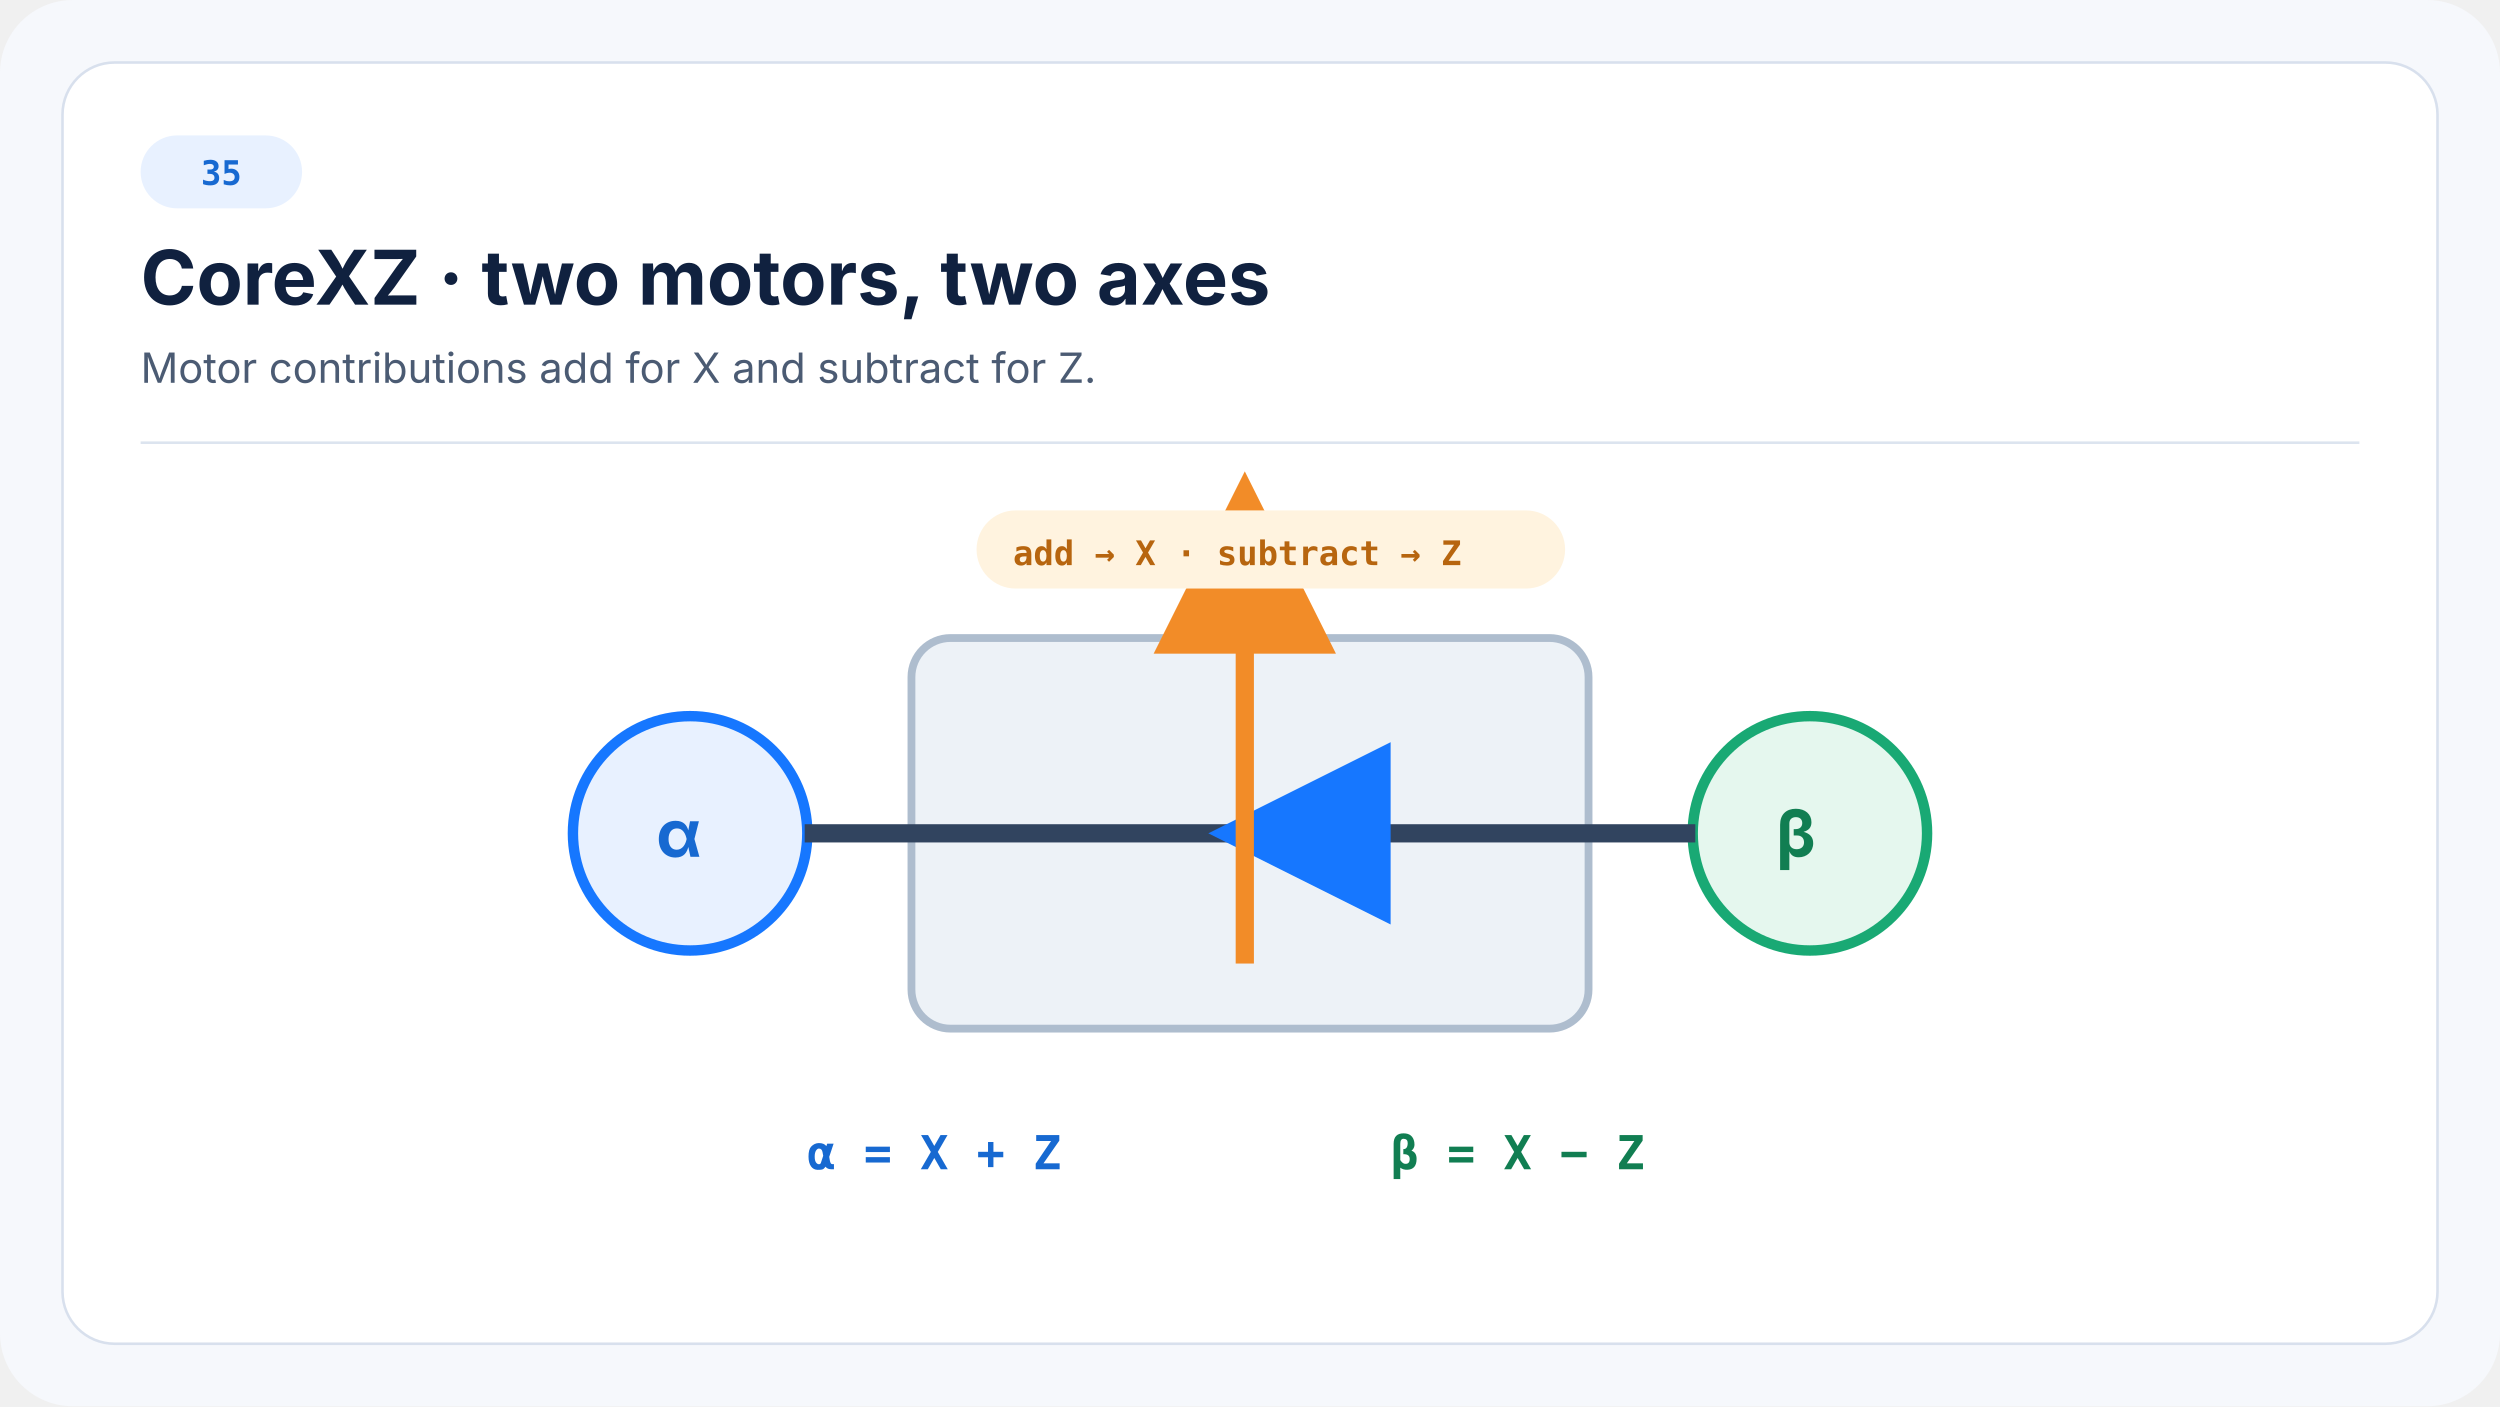
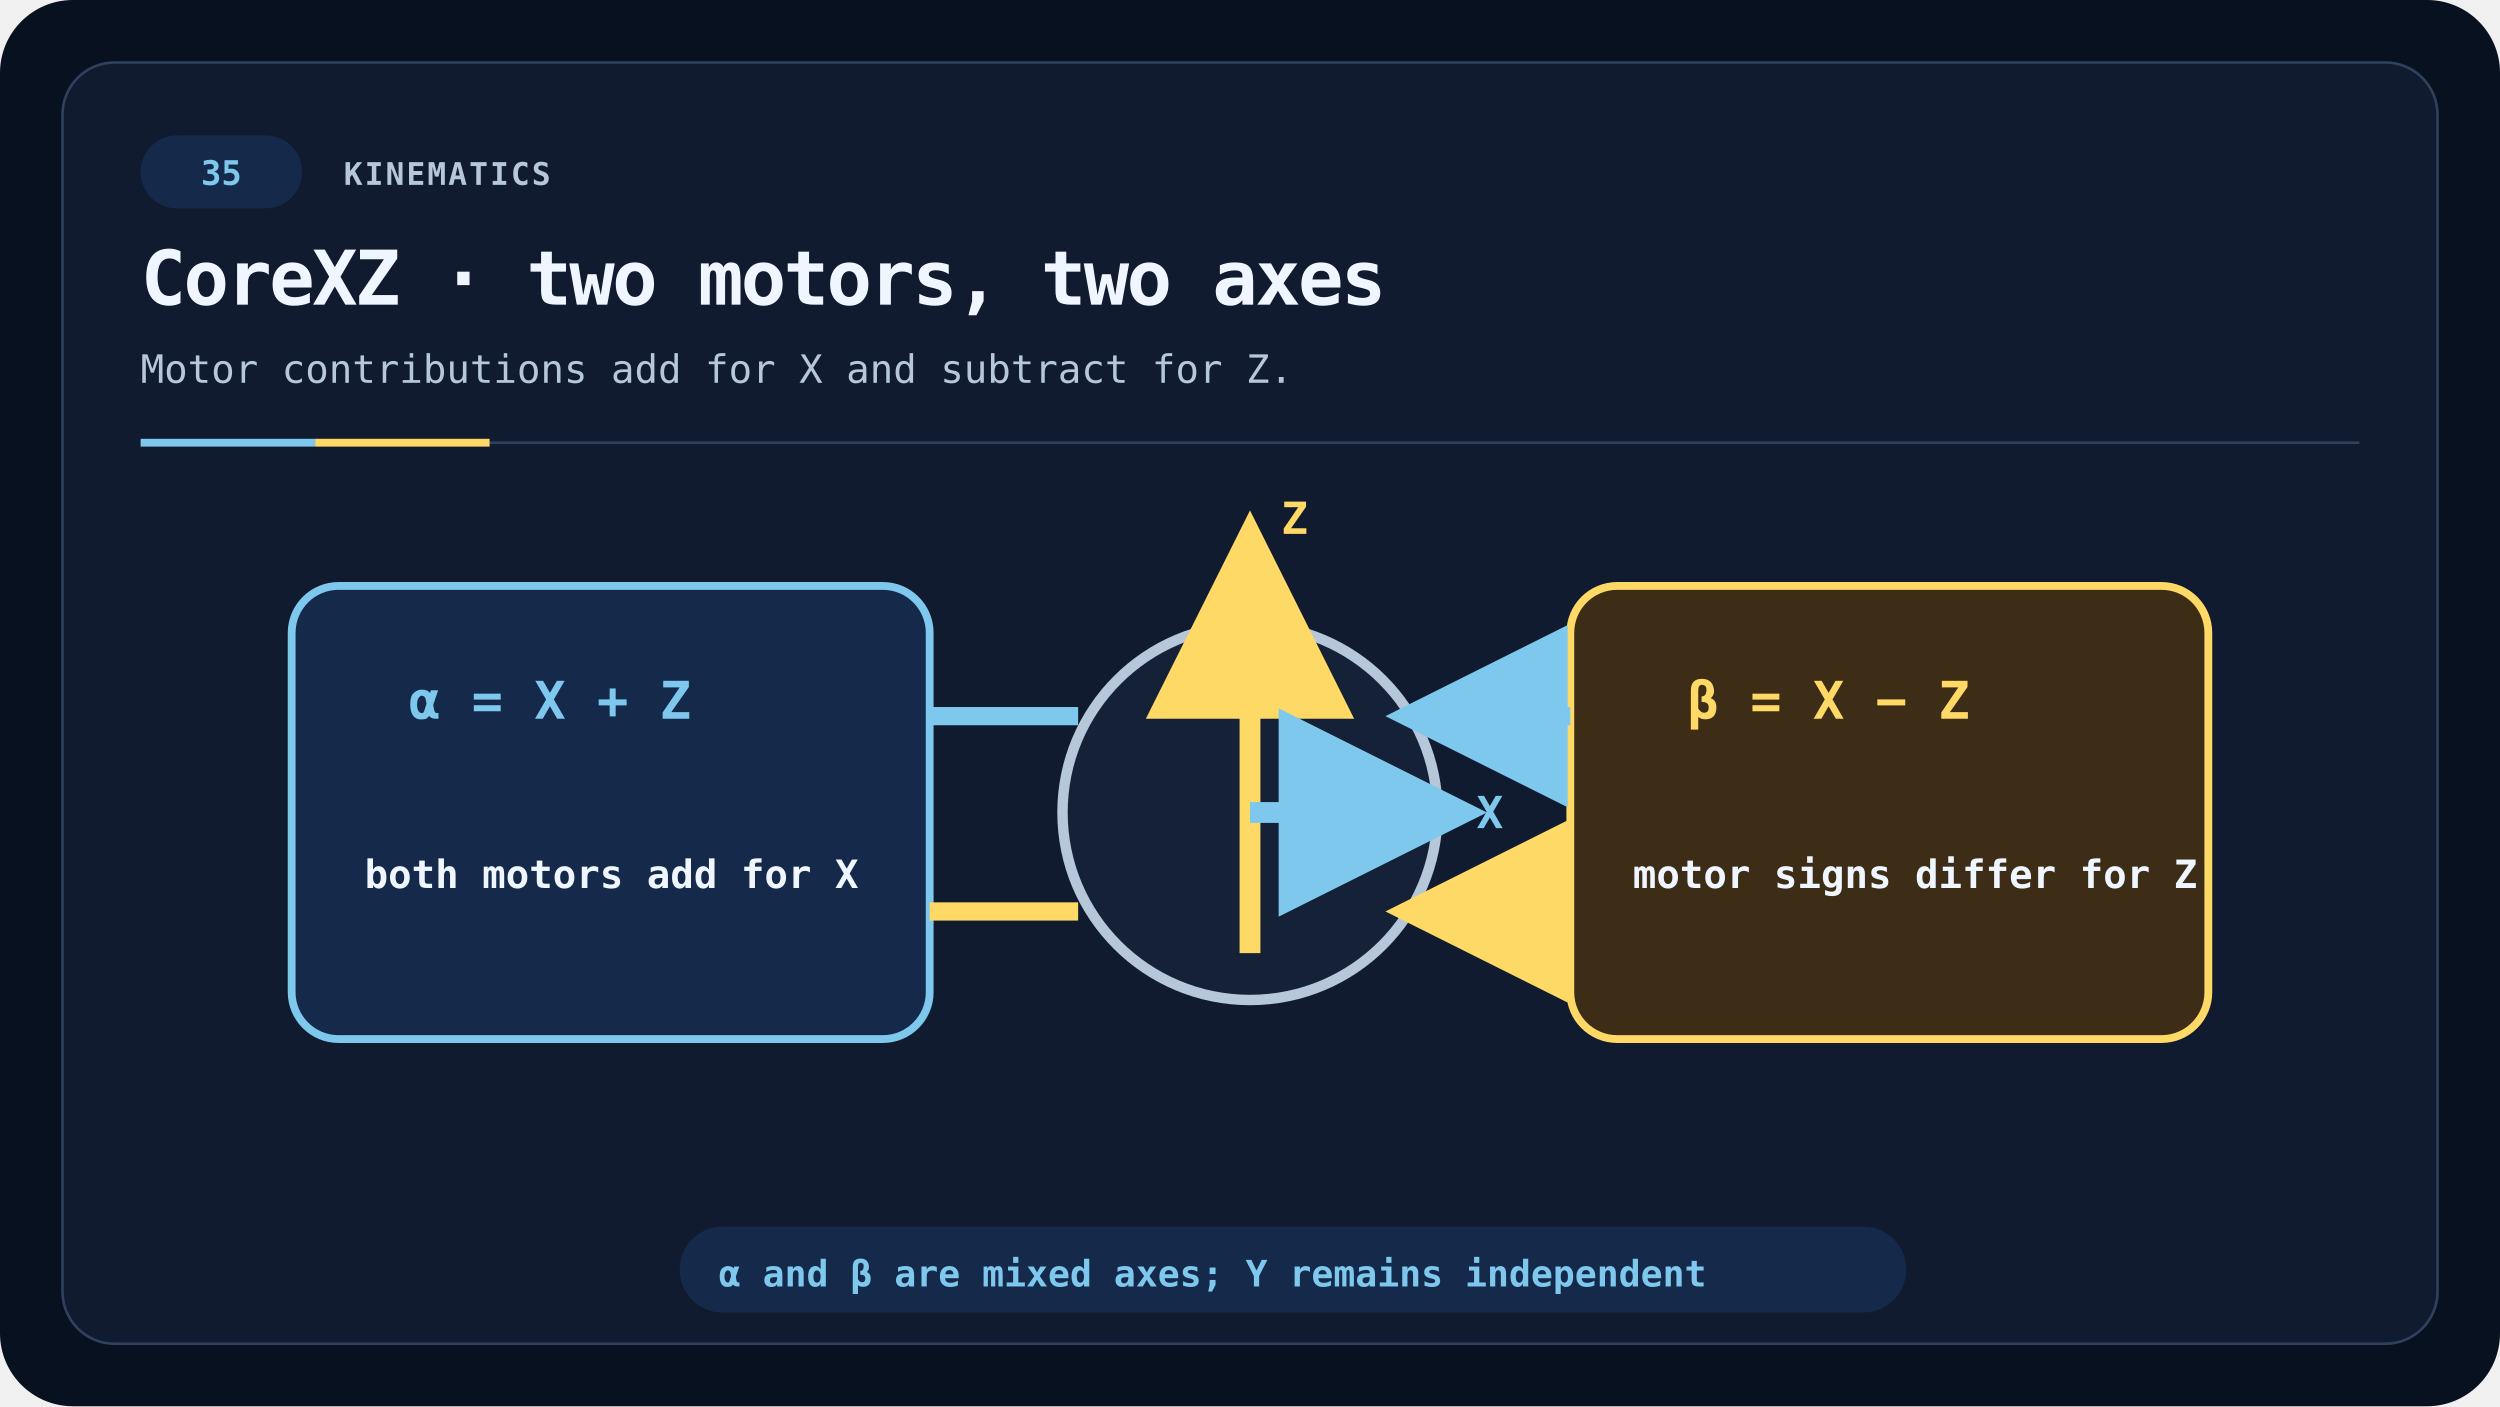
<svg xmlns="http://www.w3.org/2000/svg" viewBox="0 0 960 540" role="img" aria-labelledby="title-35-corexz-mixing desc-35-corexz-mixing">
  <defs>
+     <style>@font-face{font-family:'Smoothie Technical';src:url('fonts/JetBrainsMono-Regular.ttf') format('truetype');font-weight:400;}@font-face{font-family:'Smoothie Technical';src:url('fonts/JetBrainsMono-SemiBold.ttf') format('truetype');font-weight:700;}</style>
    <marker id="blue" markerWidth="10" markerHeight="10" refX="8" refY="5" orient="auto">
-       <path d="M0,0 L10,5 L0,10 z" fill="#1677ff" />
+       <path d="M0,0 L10,5 L0,10 z" fill="#7ec8ed" />
    </marker>
    <marker id="green" markerWidth="10" markerHeight="10" refX="8" refY="5" orient="auto">
-       <path d="M0,0 L10,5 L0,10 z" fill="#19a974" />
+       <path d="M0,0 L10,5 L0,10 z" fill="#ffd966" />
    </marker>
    <marker id="orange" markerWidth="10" markerHeight="10" refX="8" refY="5" orient="auto">
-       <path d="M0,0 L10,5 L0,10 z" fill="#f28c28" />
+       <path d="M0,0 L10,5 L0,10 z" fill="#ffd966" />
    </marker>
    <filter id="shadow" x="-20%" y="-20%" width="140%" height="140%">
      <feDropShadow dx="0" dy="5" stdDeviation="8" flood-color="#172033" flood-opacity=".14" />
    </filter>
  </defs>
-   <rect width="960" height="540" rx="28" fill="#f6f8fc" />
-   <rect x="24" y="24" width="912" height="492" rx="20" fill="#fff" stroke="#d8e0ed" />
-   <rect x="54" y="52" width="62" height="28" rx="14" fill="#e8f1ff" />
-   <text x="85" y="71" text-anchor="middle" font-family="ui-monospace, SFMono-Regular, Menlo, monospace" font-size="13" font-weight="700" fill="#1769d1">35</text>
-   <text x="54" y="117" font-family="Inter, Arial, sans-serif" font-size="29" font-weight="750" fill="#10213f">CoreXZ · two motors, two axes</text>
-   <text x="54" y="147" font-family="Inter, Arial, sans-serif" font-size="16" fill="#4b5b73">Motor contributions add for X and subtract for Z.</text>
-   <line x1="54" y1="170" x2="906" y2="170" stroke="#dce4ef" />
-   <rect x="350" y="245" width="260" height="150" rx="15" fill="#edf2f7" stroke="#aebdce" stroke-width="3" />
-   <circle cx="265" cy="320" r="45" fill="#e8f1ff" stroke="#1677ff" stroke-width="4" />
-   <circle cx="695" cy="320" r="45" fill="#e5f7ee" stroke="#19a974" stroke-width="4" />
-   <path d="M309 320 H478 M651 320 H478" stroke="#31445f" stroke-width="7" marker-end="url(#blue)" />
-   <path d="M478 370 V195" stroke="#f28c28" stroke-width="7" marker-end="url(#orange)" />
-   <text x="252" y="329" font-family="Inter, Arial, sans-serif" font-size="25" font-weight="650" fill="#1769d1">α</text>
-   <text x="682" y="329" font-family="Inter, Arial, sans-serif" font-size="25" font-weight="650" fill="#117e52">β</text>
-   <text x="310" y="449" font-family="ui-monospace, SFMono-Regular, Menlo, monospace" font-size="18" font-weight="700" fill="#1769d1">α = X + Z</text>
-   <text x="534" y="449" font-family="ui-monospace, SFMono-Regular, Menlo, monospace" font-size="18" font-weight="700" fill="#117e52">β = X − Z</text>
-   <rect x="375" y="196" width="226" height="30" rx="15" fill="#fff3df" />
-   <text x="389" y="217" font-family="ui-monospace, SFMono-Regular, Menlo, monospace" font-size="13" font-weight="700" fill="#b7650f">add → X · subtract → Z</text>
+   <rect width="960" height="540" rx="28" fill="#07111f" />
+   <rect x="24" y="24" width="912" height="492" rx="20" fill="#101b2f" stroke="#30415e" />
+   <rect x="54" y="52" width="62" height="28" rx="14" fill="#152a4b" />
+   <text x="85" y="71" text-anchor="middle" font-family="'Smoothie Technical', 'JetBrains Mono', 'DejaVu Sans Mono', monospace" font-size="13" font-weight="700" fill="#7ec8ed">35</text>
+   <text x="132" y="71" font-family="'Smoothie Technical', 'JetBrains Mono', 'DejaVu Sans Mono', monospace" font-size="12" font-weight="700" letter-spacing=".8" fill="#b6c7da">KINEMATICS</text>
+   <text x="54" y="117" font-family="'Smoothie Technical', 'JetBrains Mono', 'DejaVu Sans Mono', monospace" font-size="29" font-weight="700" letter-spacing="-1" fill="#f0f6ff">CoreXZ · two motors, two axes</text>
+   <text x="54" y="147" font-family="'Smoothie Technical', 'JetBrains Mono', 'DejaVu Sans Mono', monospace" font-size="15" fill="#b6c7da">Motor contributions add for X and subtract for Z.</text>
+   <line x1="54" y1="170" x2="906" y2="170" stroke="#30415e" />
+   <path d="M54 170 H121" stroke="#7ec8ed" stroke-width="3" />
+   <path d="M121 170 H188" stroke="#ffd966" stroke-width="3" />
+   <rect x="112" y="225" width="245" height="174" rx="18" fill="#152a4b" stroke="#7ec8ed" stroke-width="3" />
+   <rect x="603" y="225" width="245" height="174" rx="18" fill="#3d2c16" stroke="#ffd966" stroke-width="3" />
+   <circle cx="480" cy="312" r="72" fill="#152137" stroke="#b6c7da" stroke-width="4" />
+   <path d="M357 275 H414 M603 275 H546" stroke="#7ec8ed" stroke-width="7" marker-end="url(#blue)" />
+   <path d="M357 350 H414 M603 350 H546" stroke="#ffd966" stroke-width="7" marker-end="url(#orange)" />
+   <text x="157" y="276" font-family="'Smoothie Technical', 'JetBrains Mono', 'DejaVu Sans Mono', monospace" font-size="20" font-weight="700" fill="#7ec8ed">α = X + Z</text>
+   <text x="648" y="276" font-family="'Smoothie Technical', 'JetBrains Mono', 'DejaVu Sans Mono', monospace" font-size="20" font-weight="700" fill="#ffd966">β = X − Z</text>
+   <text x="140" y="341" font-family="'Smoothie Technical', 'JetBrains Mono', 'DejaVu Sans Mono', monospace" font-size="15" font-weight="700" fill="#f0f6ff">both motors add for X</text>
+   <text x="627" y="341" font-family="'Smoothie Technical', 'JetBrains Mono', 'DejaVu Sans Mono', monospace" font-size="15" font-weight="700" fill="#f0f6ff">motor signs differ for Z</text>
+   <path d="M480 366 V212" stroke="#ffd966" stroke-width="8" marker-end="url(#orange)" />
+   <path d="M480 312 H555" stroke="#7ec8ed" stroke-width="8" marker-end="url(#blue)" />
+   <text x="567" y="318" font-family="'Smoothie Technical', 'JetBrains Mono', 'DejaVu Sans Mono', monospace" font-size="17" font-weight="700" fill="#7ec8ed">X</text>
+   <text x="492" y="205" font-family="'Smoothie Technical', 'JetBrains Mono', 'DejaVu Sans Mono', monospace" font-size="17" font-weight="700" fill="#ffd966">Z</text>
+   <rect x="261" y="471" width="471" height="33" rx="16.5" fill="#152a4b" />
+   <text x="276" y="494" font-family="'Smoothie Technical', 'JetBrains Mono', 'DejaVu Sans Mono', monospace" font-size="14" font-weight="700" fill="#7ec8ed">α and β are mixed axes; Y remains independent</text>
</svg>
